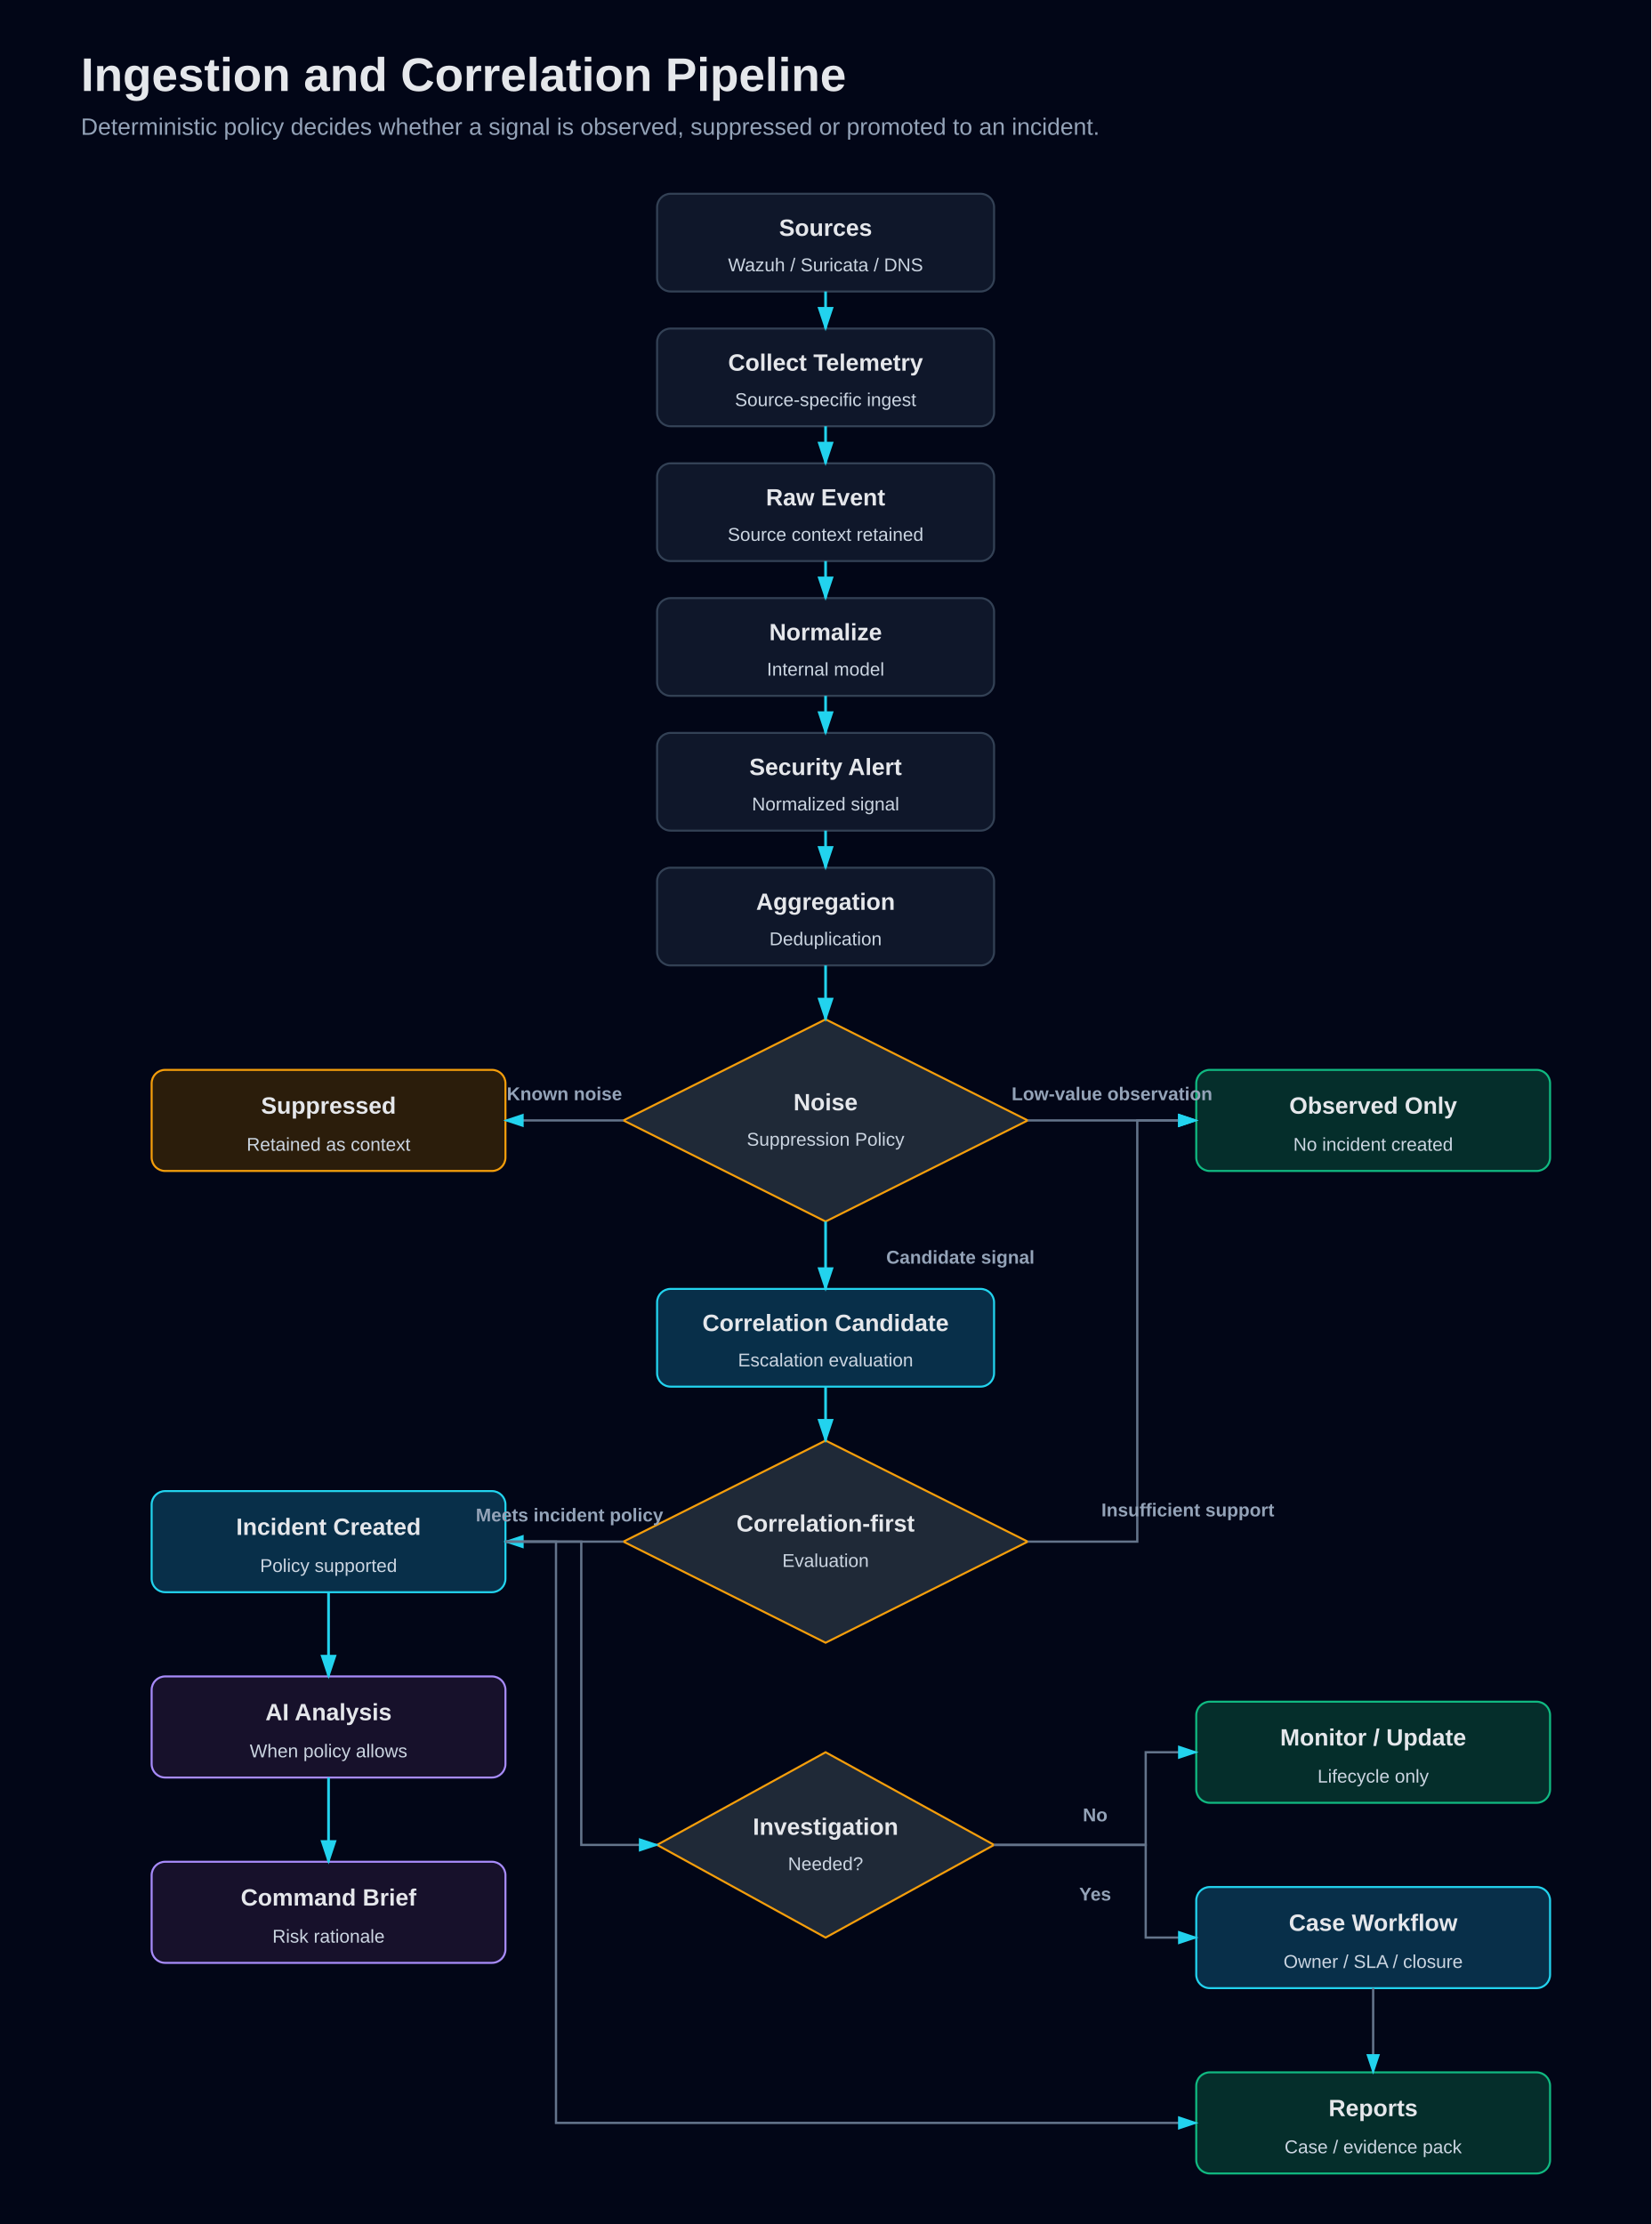
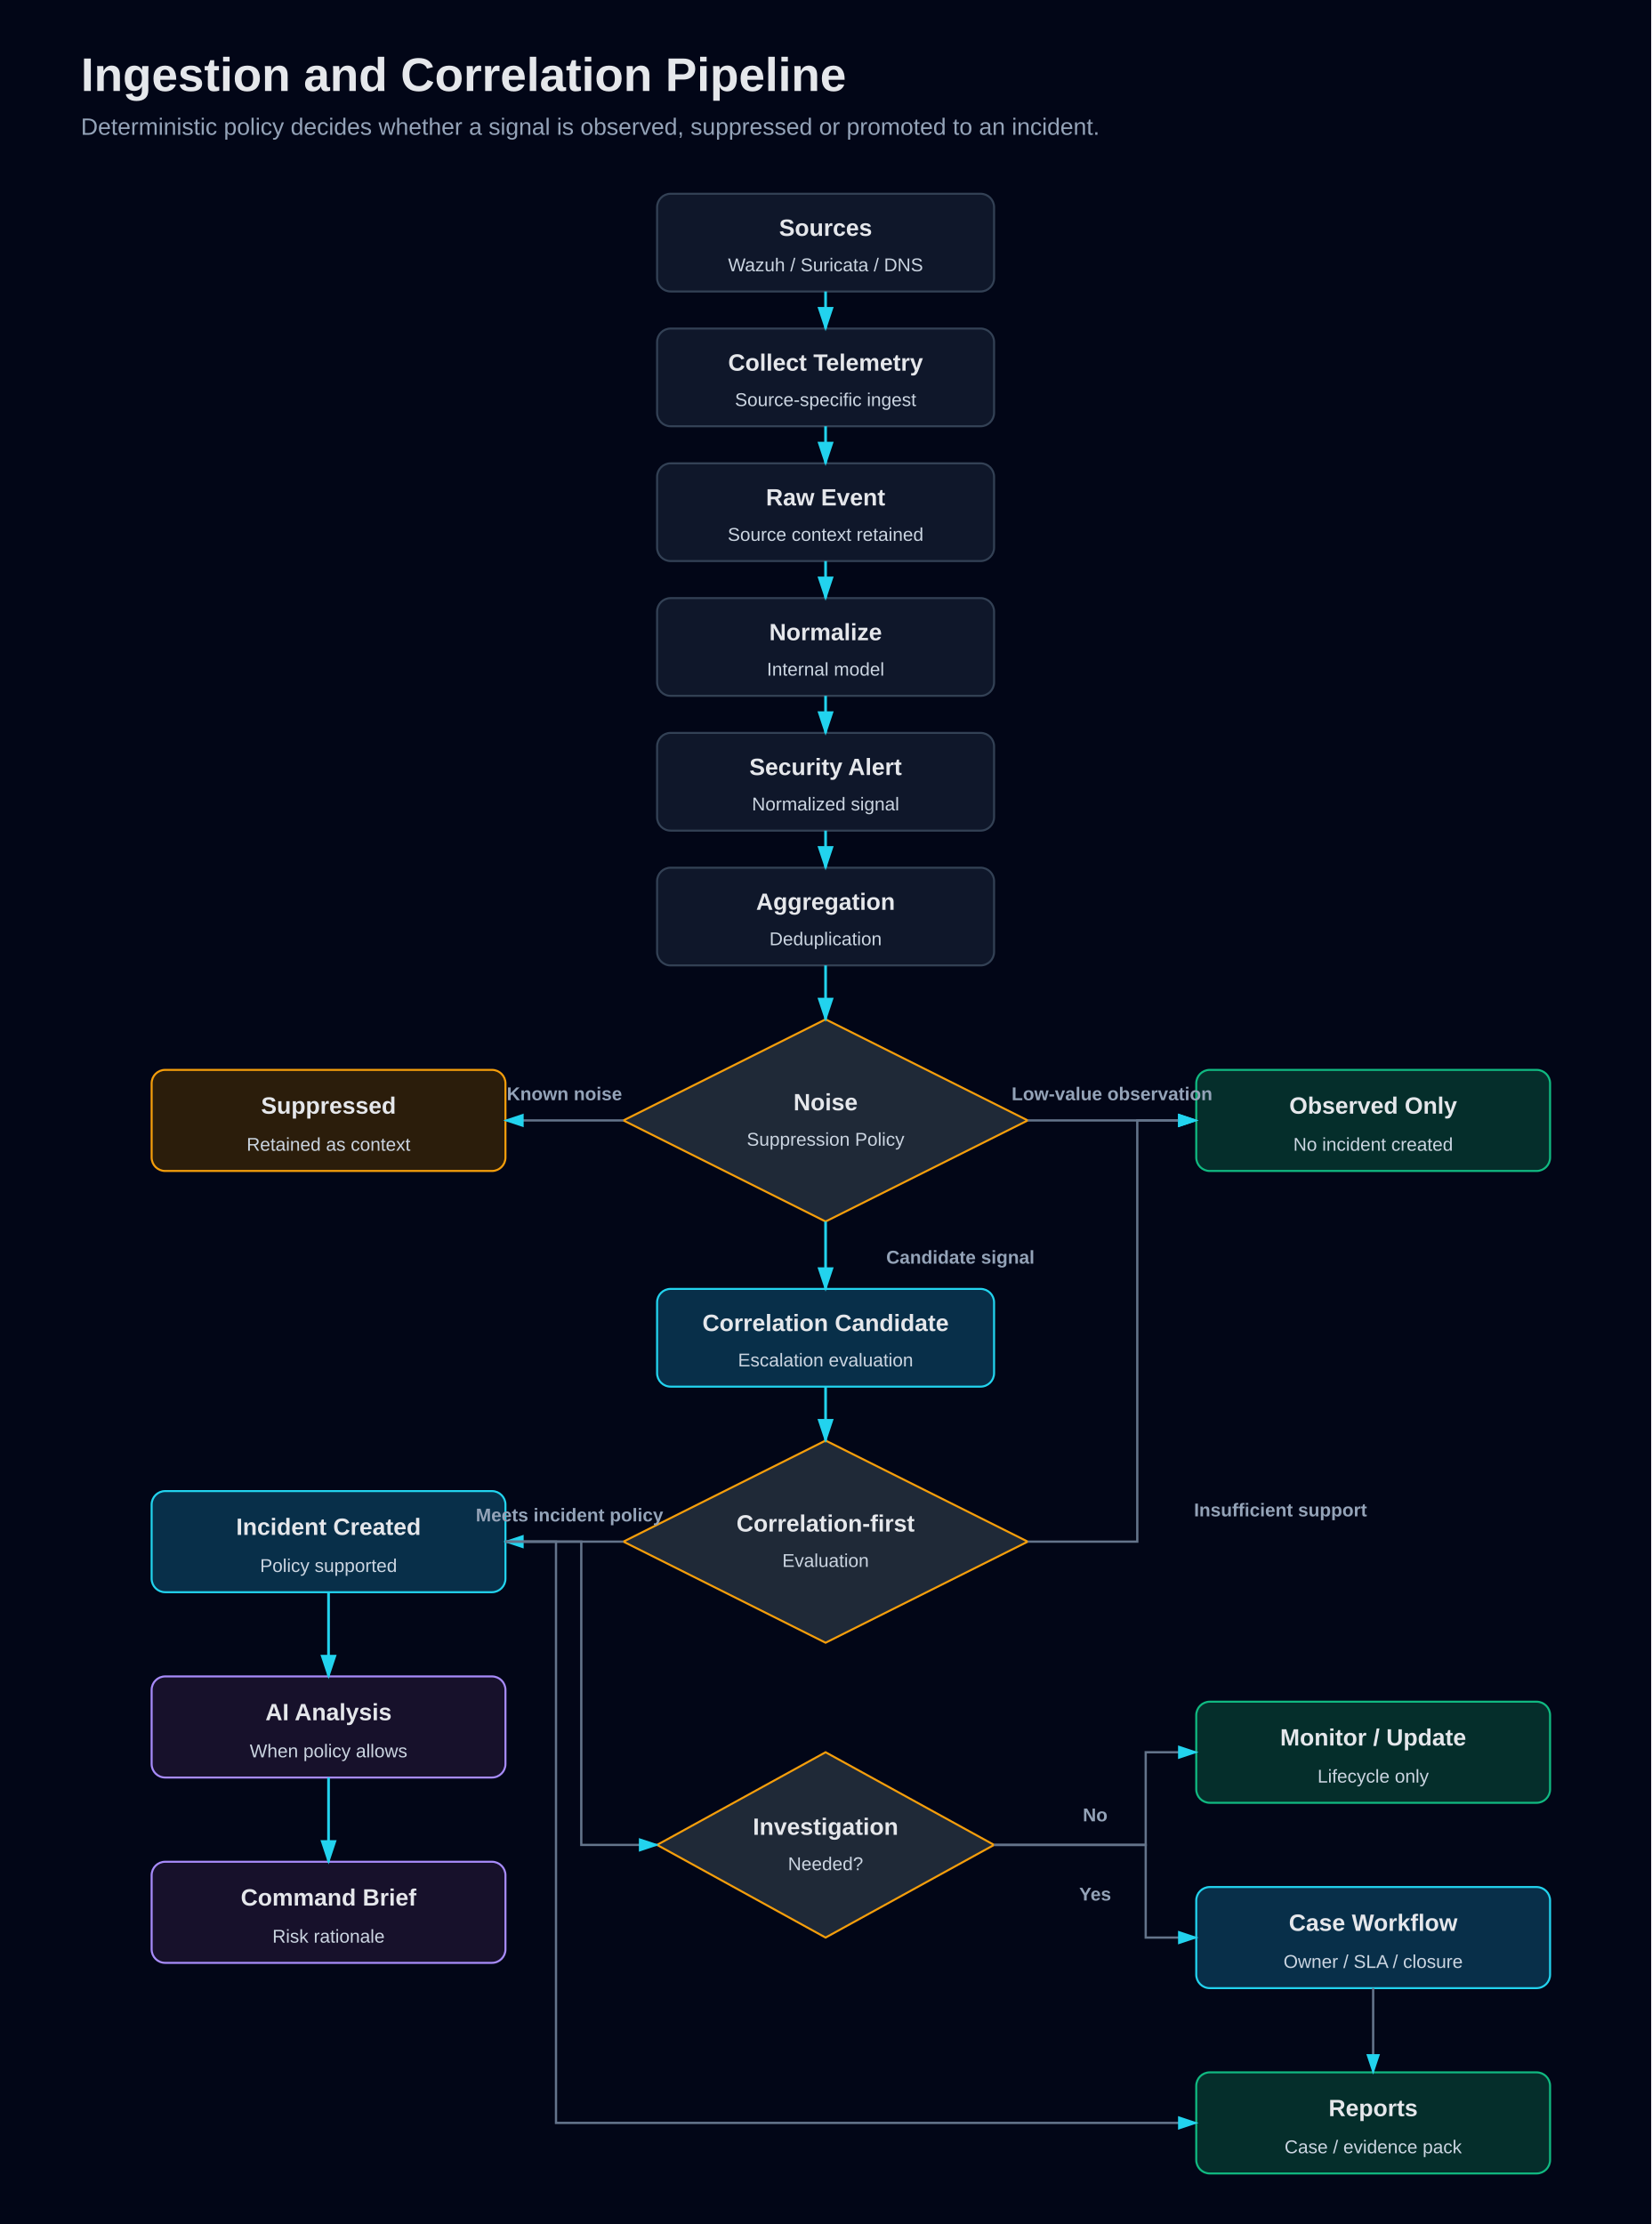
<svg xmlns="http://www.w3.org/2000/svg" width="980" height="1320" viewBox="0 0 980 1320" role="img" aria-labelledby="title desc">
  <defs>
    <marker id="arrow" markerWidth="10" markerHeight="10" refX="8" refY="3" orient="auto" markerUnits="strokeWidth">
      <path d="M0,0 L0,6 L9,3 z" fill="#22d3ee" />
    </marker>
    <style>
      .bg { fill: #020617; }
      .node { fill: #0f172a; stroke: #334155; stroke-width: 1.2; rx: 8; }
      .decision { fill: #1f2937; stroke: #f59e0b; stroke-width: 1.2; }
      .state { fill: #052e2b; stroke: #10b981; stroke-width: 1.2; rx: 8; }
      .warn { fill: #2b1d0b; stroke: #f59e0b; stroke-width: 1.2; rx: 8; }
      .incident { fill: #082f49; stroke: #22d3ee; stroke-width: 1.2; rx: 8; }
      .ai { fill: #17112b; stroke: #a78bfa; stroke-width: 1.2; rx: 8; }
      .title { fill: #e5e7eb; font: 700 28px Arial, sans-serif; }
      .subtitle { fill: #94a3b8; font: 400 14px Arial, sans-serif; }
      .label { fill: #e5e7eb; font: 700 14px Arial, sans-serif; text-anchor: middle; }
      .small { fill: #cbd5e1; font: 400 11px Arial, sans-serif; text-anchor: middle; }
      .edge { stroke: #22d3ee; stroke-width: 1.6; fill: none; marker-end: url(#arrow); }
      .branch { stroke: #64748b; stroke-width: 1.35; fill: none; marker-end: url(#arrow); }
      .tag { fill: #94a3b8; font: 700 11px Arial, sans-serif; text-anchor: middle; }
    </style>
  </defs>
  <rect class="bg" width="980" height="1320" />
  <text class="title" x="48" y="54">Ingestion and Correlation Pipeline</text>
  <text class="subtitle" x="48" y="80">Deterministic policy decides whether a signal is observed, suppressed or promoted to an incident.</text>
  <rect class="node" x="390" y="115" width="200" height="58" />
  <text class="label" x="490" y="140">Sources</text>
  <text class="small" x="490" y="161">Wazuh / Suricata / DNS</text>
  <rect class="node" x="390" y="195" width="200" height="58" />
  <text class="label" x="490" y="220">Collect Telemetry</text>
  <text class="small" x="490" y="241">Source-specific ingest</text>
  <rect class="node" x="390" y="275" width="200" height="58" />
  <text class="label" x="490" y="300">Raw Event</text>
  <text class="small" x="490" y="321">Source context retained</text>
  <rect class="node" x="390" y="355" width="200" height="58" />
  <text class="label" x="490" y="380">Normalize</text>
  <text class="small" x="490" y="401">Internal model</text>
  <rect class="node" x="390" y="435" width="200" height="58" />
  <text class="label" x="490" y="460">Security Alert</text>
  <text class="small" x="490" y="481">Normalized signal</text>
  <rect class="node" x="390" y="515" width="200" height="58" />
  <text class="label" x="490" y="540">Aggregation</text>
  <text class="small" x="490" y="561">Deduplication</text>
  <polygon class="decision" points="490,605 610,665 490,725 370,665" />
  <text class="label" x="490" y="659">Noise</text>
  <text class="small" x="490" y="680">Suppression Policy</text>
  <rect class="warn" x="90" y="635" width="210" height="60" />
  <text class="label" x="195" y="661">Suppressed</text>
  <text class="small" x="195" y="683">Retained as context</text>
  <rect class="state" x="710" y="635" width="210" height="60" />
  <text class="label" x="815" y="661">Observed Only</text>
  <text class="small" x="815" y="683">No incident created</text>
  <rect class="incident" x="390" y="765" width="200" height="58" />
  <text class="label" x="490" y="790">Correlation Candidate</text>
  <text class="small" x="490" y="811">Escalation evaluation</text>
  <polygon class="decision" points="490,855 610,915 490,975 370,915" />
  <text class="label" x="490" y="909">Correlation-first</text>
  <text class="small" x="490" y="930">Evaluation</text>
  <rect class="incident" x="90" y="885" width="210" height="60" />
  <text class="label" x="195" y="911">Incident Created</text>
  <text class="small" x="195" y="933">Policy supported</text>
  <rect class="ai" x="90" y="995" width="210" height="60" />
  <text class="label" x="195" y="1021">AI Analysis</text>
  <text class="small" x="195" y="1043">When policy allows</text>
  <rect class="ai" x="90" y="1105" width="210" height="60" />
  <text class="label" x="195" y="1131">Command Brief</text>
  <text class="small" x="195" y="1153">Risk rationale</text>
  <polygon class="decision" points="490,1040 590,1095 490,1150 390,1095" />
  <text class="label" x="490" y="1089">Investigation</text>
  <text class="small" x="490" y="1110">Needed?</text>
  <rect class="state" x="710" y="1010" width="210" height="60" />
  <text class="label" x="815" y="1036">Monitor / Update</text>
  <text class="small" x="815" y="1058">Lifecycle only</text>
  <rect class="incident" x="710" y="1120" width="210" height="60" />
  <text class="label" x="815" y="1146">Case Workflow</text>
  <text class="small" x="815" y="1168">Owner / SLA / closure</text>
  <rect class="state" x="710" y="1230" width="210" height="60" />
  <text class="label" x="815" y="1256">Reports</text>
  <text class="small" x="815" y="1278">Case / evidence pack</text>
  <path class="edge" d="M490 173 V195" />
  <path class="edge" d="M490 253 V275" />
  <path class="edge" d="M490 333 V355" />
  <path class="edge" d="M490 413 V435" />
  <path class="edge" d="M490 493 V515" />
  <path class="edge" d="M490 573 V605" />
  <path class="branch" d="M370 665 H300" />
  <text class="tag" x="335" y="653">Known noise</text>
  <path class="branch" d="M610 665 H710" />
  <text class="tag" x="660" y="653">Low-value observation</text>
  <path class="edge" d="M490 725 V765" />
  <text class="tag" x="570" y="750">Candidate signal</text>
  <path class="edge" d="M490 823 V855" />
  <path class="branch" d="M610 915 H675 V665 H710" />
-   <text class="tag" x="705" y="900">Insufficient support</text>
+   <text class="tag" x="760" y="900">Insufficient support</text>
  <path class="branch" d="M370 915 H300" />
  <text class="tag" x="338" y="903">Meets incident policy</text>
  <path class="edge" d="M195 945 V995" />
  <path class="edge" d="M195 1055 V1105" />
  <path class="branch" d="M300 915 H345 V1095 H390" />
  <path class="branch" d="M590 1095 H680 V1040 H710" />
  <text class="tag" x="650" y="1081">No</text>
  <path class="branch" d="M590 1095 H680 V1150 H710" />
  <text class="tag" x="650" y="1128">Yes</text>
  <path class="branch" d="M815 1180 V1230" />
  <path class="branch" d="M300 915 H330 V1260 H710" />
</svg>
